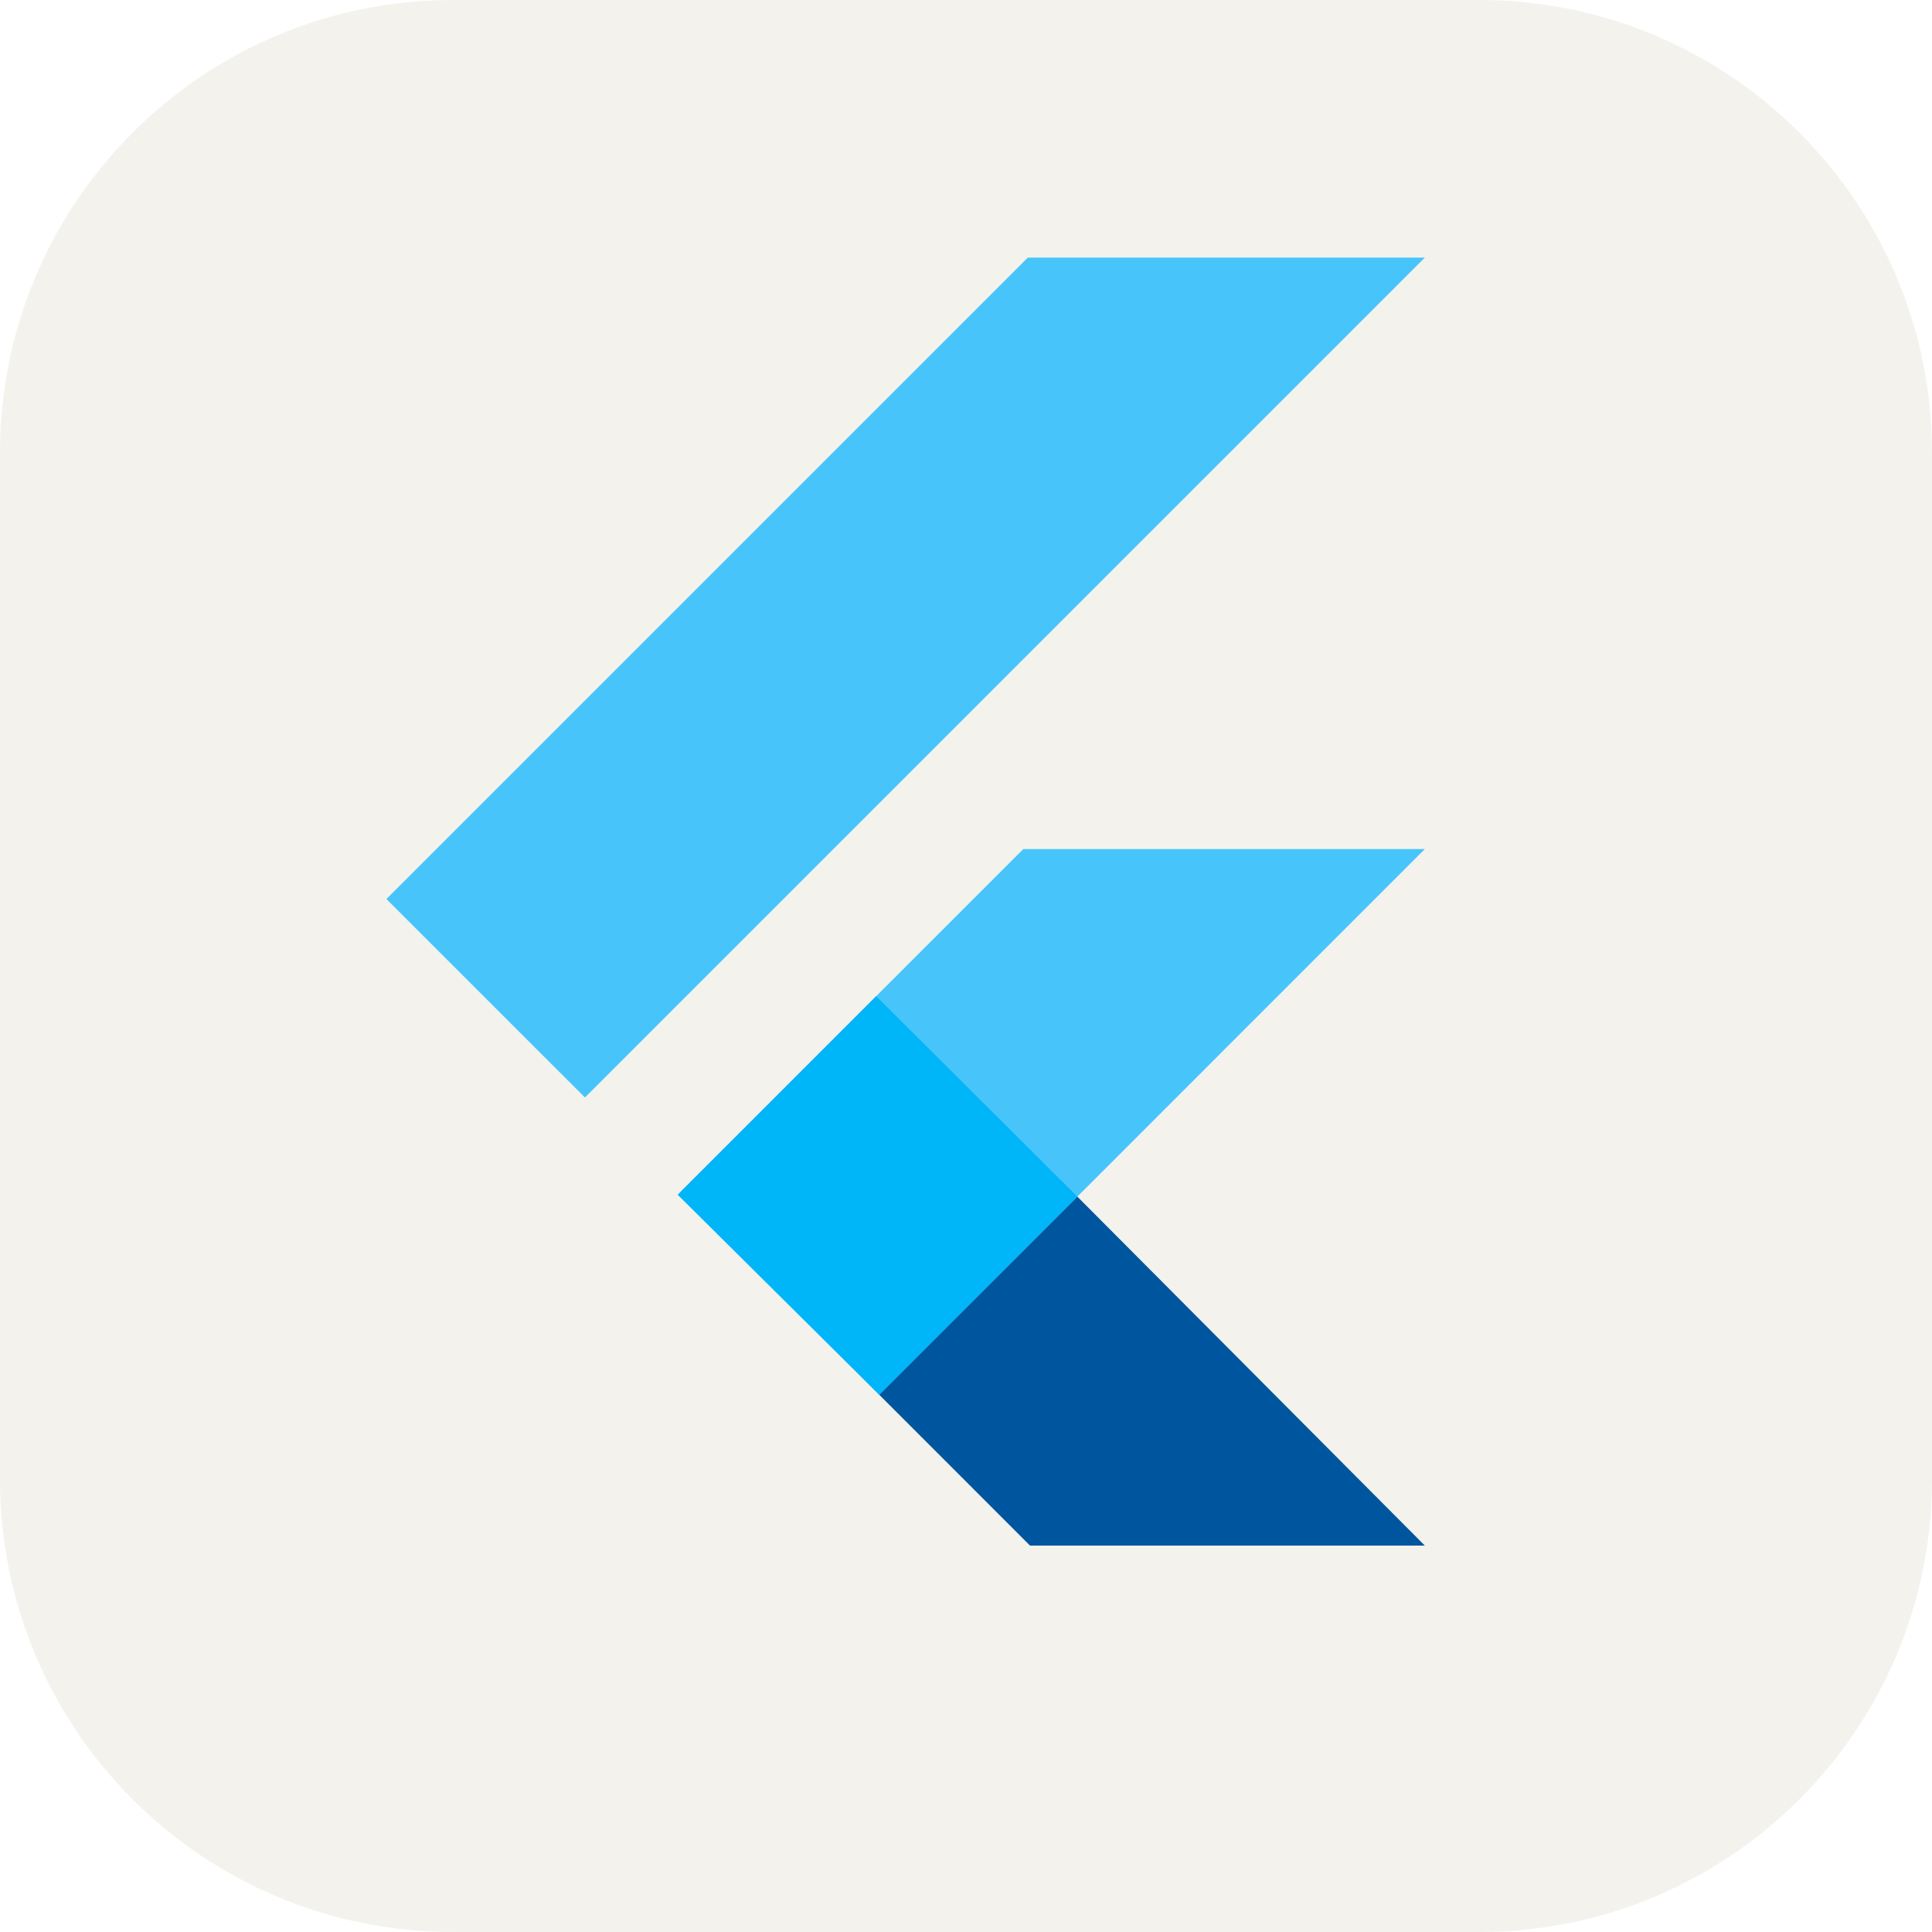
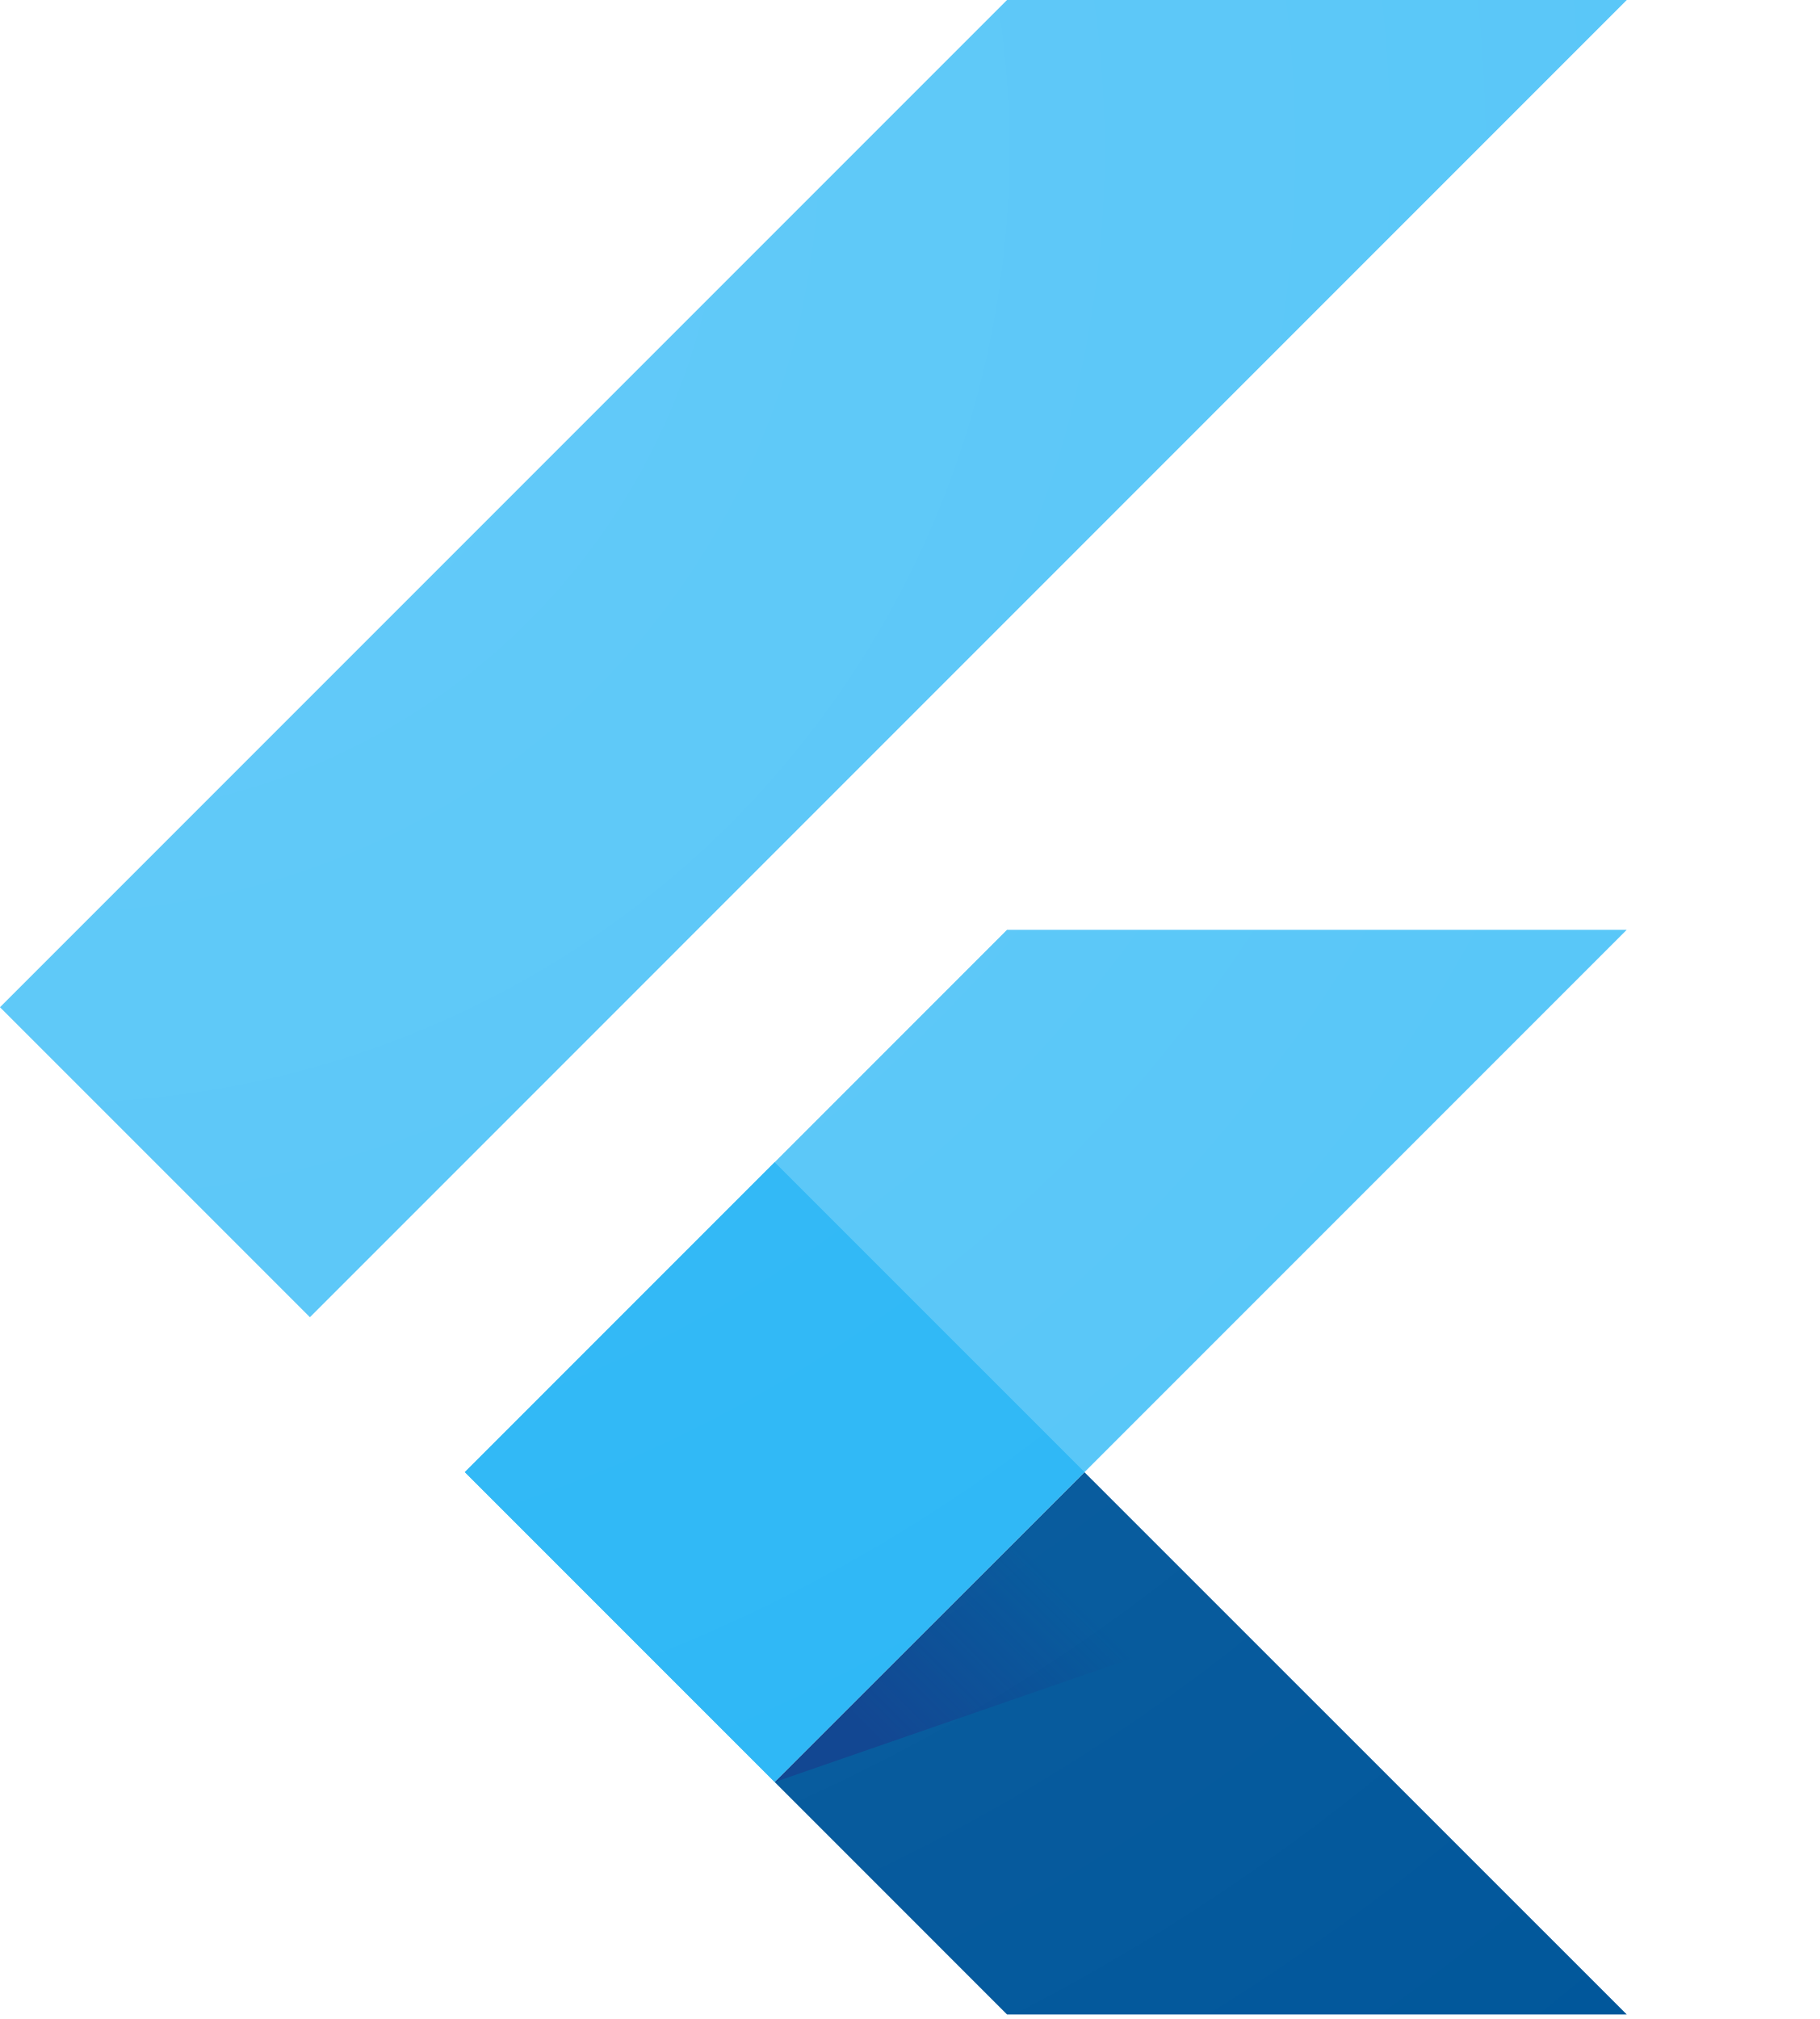
- <svg xmlns="http://www.w3.org/2000/svg" width="30" height="30" viewBox="0 0 30 30" fill="none">
-   <path d="M22.969 0H7.031C3.148 0 0 3.148 0 7.031V22.969C0 26.852 3.148 30 7.031 30H22.969C26.852 30 30 26.852 30 22.969V7.031C30 3.148 26.852 0 22.969 0Z" fill="#F4F2ED" />
-   <path d="M15.96 4L6 13.96L9.083 17.042L22.125 4H15.96ZM15.89 13.184L10.557 18.517L13.652 21.658L16.729 18.581L22.125 13.184H15.89Z" fill="#47C5FB" />
-   <path d="M13.652 21.657L15.994 24H22.125L16.729 18.581L13.652 21.657Z" fill="#00569E" />
-   <path d="M10.523 18.552L13.606 15.469L16.729 18.581L13.652 21.658L10.523 18.552Z" fill="#00B5F8" />
+ <svg xmlns="http://www.w3.org/2000/svg" width="256px" height="284px" viewBox="0 0 256 284" version="1.1" preserveAspectRatio="xMidYMid">
+   <defs>
+     <linearGradient x1="19.657%" y1="81.493%" x2="69.874%" y2="47.643%" id="linearGradient-3">
+       <stop stop-color="#1A237E" stop-opacity="0.4" offset="0%" />
+       <stop stop-color="#1A237E" stop-opacity="0" offset="100%" />
+     </linearGradient>
+     <radialGradient cx="2.814%" cy="6.818%" fx="2.814%" fy="6.818%" r="151.475%" gradientTransform="translate(0.0281, 0.0682), scale(1, 0.8077), translate(-0.0281, -0.0682)" id="radialGradient-4">
+       <stop stop-color="#FFFFFF" stop-opacity="0.1" offset="0%" />
+       <stop stop-color="#FFFFFF" stop-opacity="0" offset="100%" />
+     </radialGradient>
+   </defs>
+   <g>
+     <polygon fill="#54C5F8" points="228.864 130.789 141.677 130.789 65.399 207.085 108.984 250.669" />
+     <polygon fill="#54C5F8" points="43.603 185.284 0 141.681 141.681 0 228.868 0" />
+     <polygon fill="#01579B" points="108.988 250.67 141.681 283.363 228.868 283.363 152.573 207.086" />
+     <polygon fill="url(#linearGradient-3)" points="108.988 250.67 173.646 228.287 152.573 207.086" />
+     <polygon fill="#29B6F6" points="108.982 163.478 65.396 207.063 108.982 250.649 152.567 207.063" />
+     <path d="M228.868,130.789 L152.591,207.067 L228.868,283.363 L141.681,283.363 L108.988,250.67 L65.386,207.067 L141.681,130.789 L228.868,130.789 Z M141.681,0 L0,141.681 L43.603,185.284 L228.868,0 L141.681,0 Z" fill="url(#radialGradient-4)" />
+   </g>
</svg>
